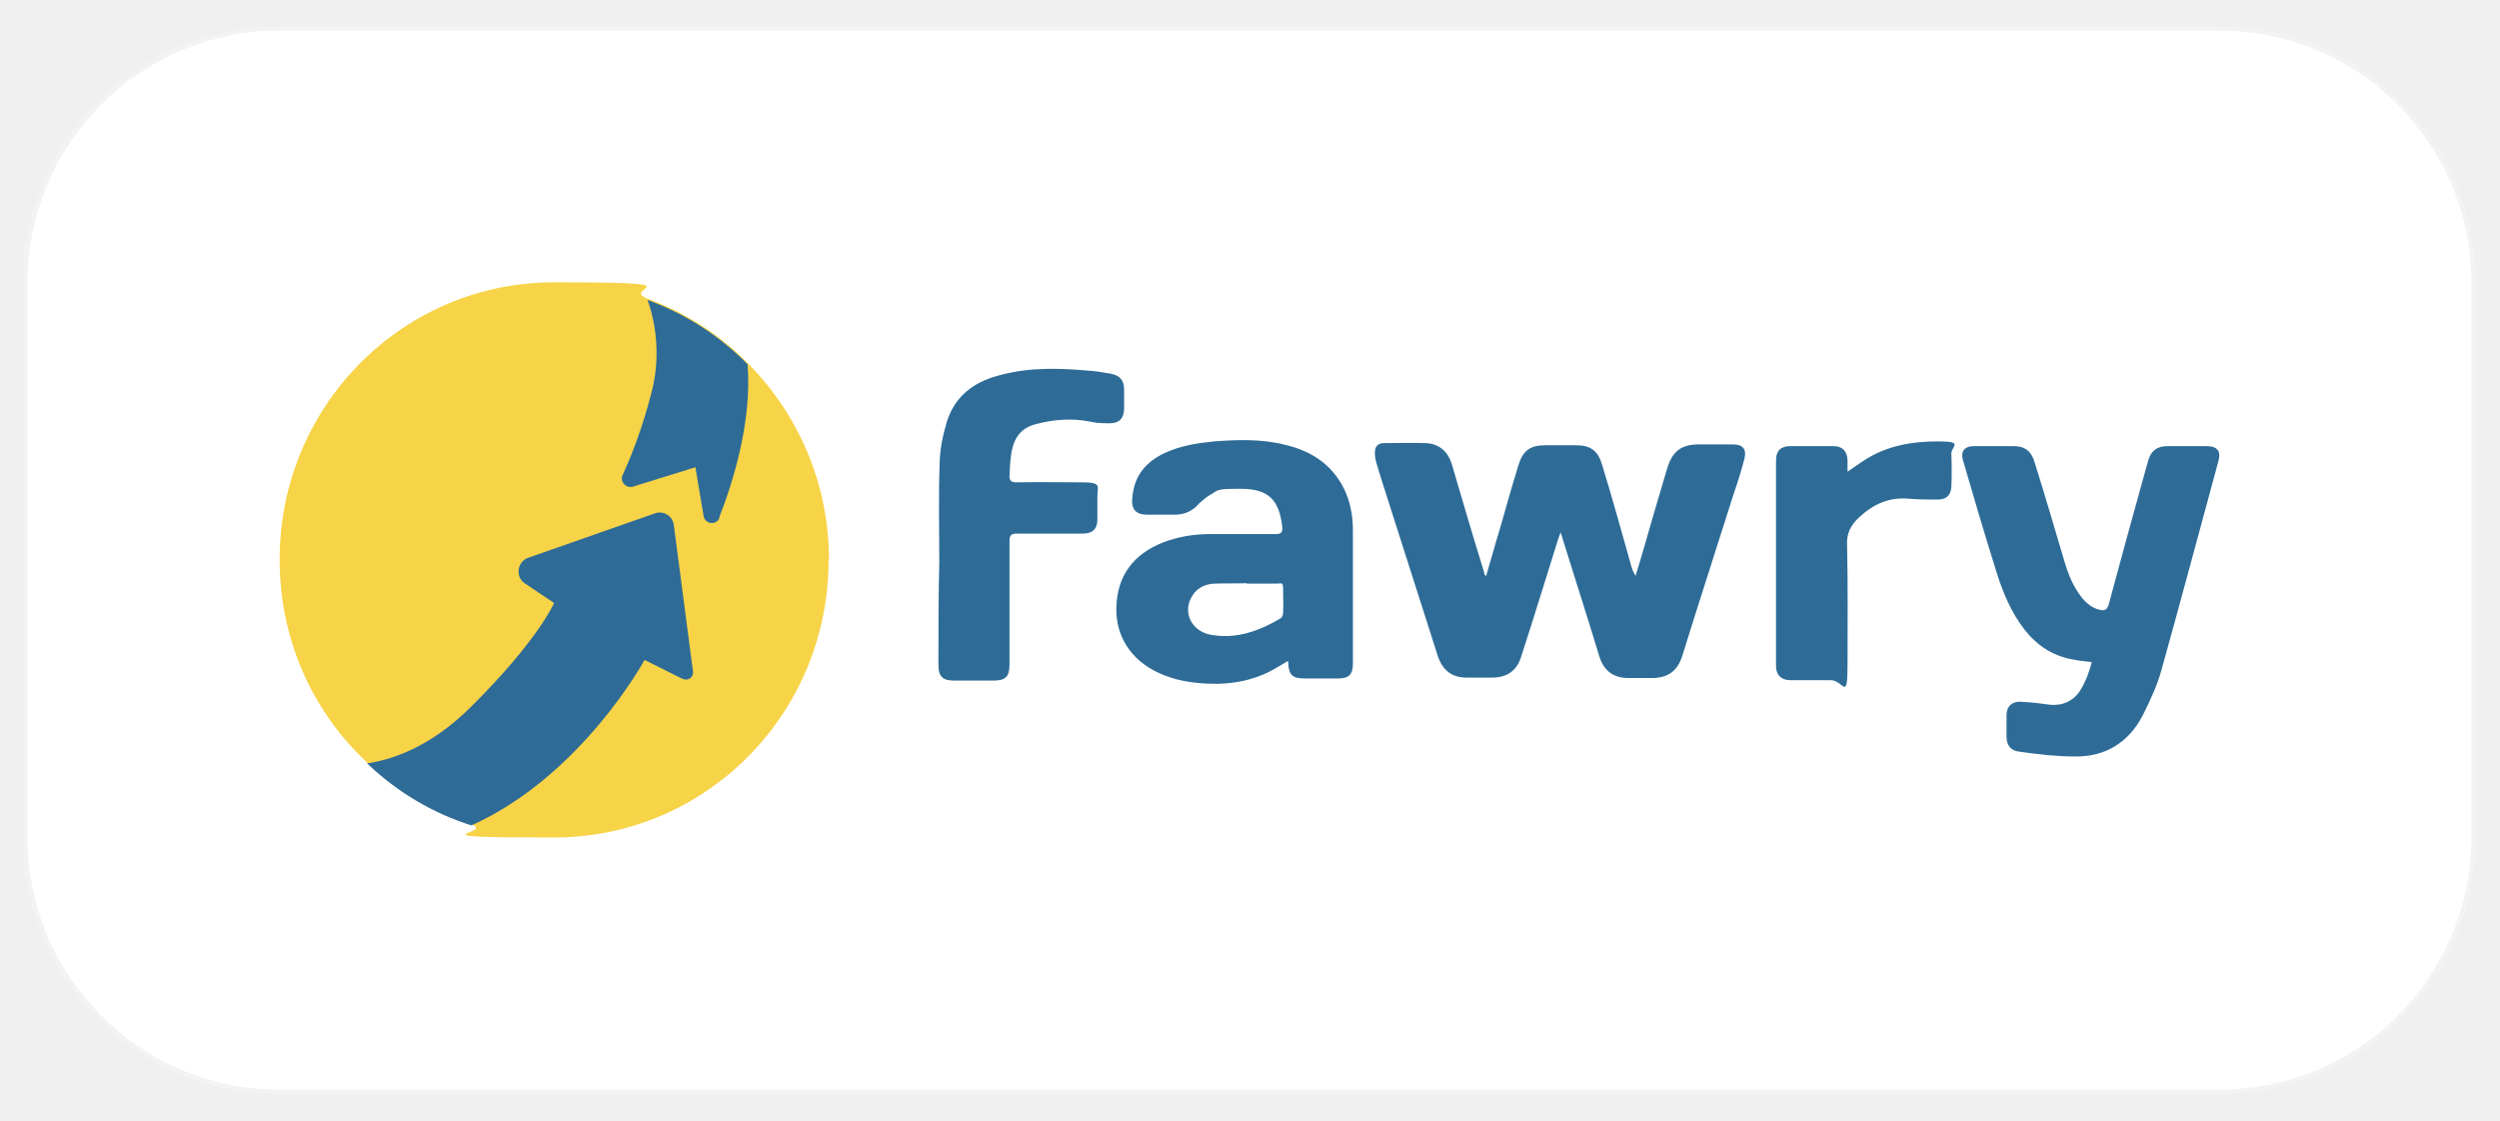
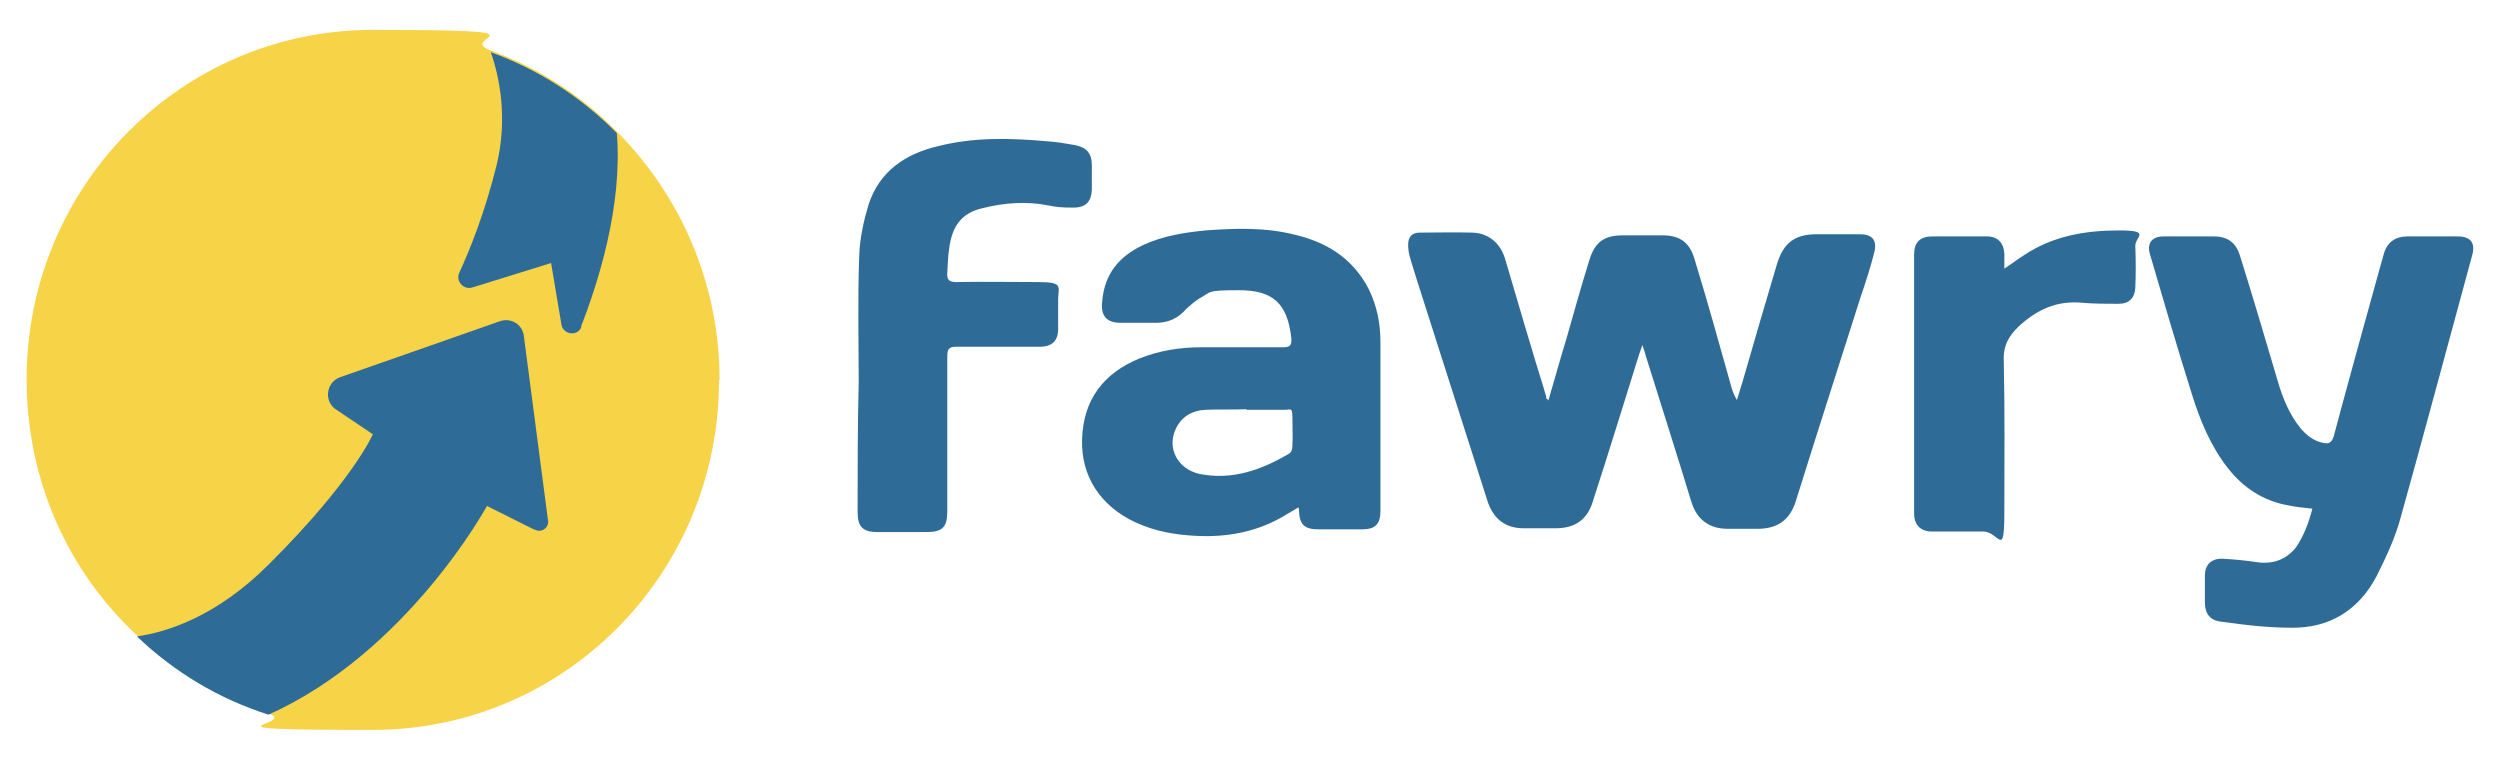
- <svg xmlns="http://www.w3.org/2000/svg" id="Layer_2" data-name="Layer 2" version="1.1" viewBox="210 370 580 260">
+ <svg xmlns="http://www.w3.org/2000/svg" id="Layer_2" data-name="Layer 2" version="1.1" viewBox="270 430 460 140">
  <defs>
    <style>
      .cls-1 {
        fill: #f7d347;
      }

      .cls-1, .cls-2, .cls-3 {
        stroke-width: 0px;
      }

      .cls-2 {
        fill: #2e6c97;
      }

      .cls-4 {
        fill: none;
        stroke: #f2f3f5;
      }

      .cls-3 {
        fill: #fff;
      }
    </style>
  </defs>
  <rect class="cls-3" x="215.9" y="376.6" width="568.2" height="246.7" rx="59" ry="59" />
  <path class="cls-2" d="M554.9,503.7c1.1-3.7,2.1-7.4,3.3-11.3,1.4-4.9,2.7-9.6,4.2-14.4,1-3.4,2.7-4.7,6.2-4.7h7.3c3.2,0,5,1.3,5.9,4.4,2.4,7.8,4.6,15.8,6.8,23.6.2.7.5,1.5,1,2.3.4-1.2.7-2.4,1.1-3.6,2-7,4.1-14.1,6.2-21.2,1.2-4.1,3.3-5.7,7.4-5.7h7.9c2.2,0,3.2,1,2.7,3.2-.7,2.8-1.6,5.6-2.5,8.2-4,12.6-8.1,25.3-12,37.8-1.1,3.4-3.3,4.9-6.7,5h-5.8c-3.4,0-5.7-1.7-6.7-5-2.7-8.9-5.6-17.9-8.4-26.9-.1-.5-.3-.9-.6-1.9-.3.8-.4,1.2-.6,1.7-2.8,8.9-5.6,18.1-8.5,27-1,3.4-3.3,5-6.8,5h-6c-3.3,0-5.4-1.7-6.5-4.7-4.4-13.7-8.7-27.3-13.1-41-.4-1.4-.9-2.8-1.3-4.3-.2-.7-.3-1.4-.3-2.2,0-1.4.7-2.2,2.1-2.2,3.3,0,6.5-.1,9.7,0,3,.1,5.1,1.9,6,4.7,2.4,8.1,4.7,16.1,7.2,24.1.1.5.3.9.4,1.4,0,.4,0,.4.2.4Z" />
  <path class="cls-2" d="M509,523.3c-.8.5-1.5.9-2.2,1.3-5.1,3.2-10.8,4.3-16.7,4-3.9-.2-7.5-.8-11.2-2.5-6.5-3-10-8.6-9.8-15.2.2-7.4,4-12.3,10.7-15,3.6-1.4,7.3-2,11.2-2h15.1c1.3,0,1.6-.4,1.5-1.7-.7-6.3-3.3-8.8-9.6-8.8s-5,.3-7.3,1.5c-.8.5-1.6,1.2-2.4,1.9-1.5,1.8-3.4,2.6-5.6,2.6h-6.5c-2.6,0-3.7-1.3-3.4-3.9.4-5.1,3.1-8.3,7.5-10.4,3.7-1.7,7.5-2.3,11.5-2.7,5.5-.4,11-.6,16.5.8,5.9,1.4,10.7,4.4,13.6,10.1,1.5,3.1,2.1,6.3,2.1,9.7v31c0,2.5-1,3.4-3.4,3.4h-7.9c-2.7,0-3.6-.8-3.7-3.6,0-.1,0-.3-.2-.7ZM499.3,505.3c-2.5.1-5,0-7.4.1-2.5.1-4.5,1.2-5.6,3.6-1.6,3.5.4,7.3,4.4,8.2,6,1.2,11.4-.7,16.6-3.8.3-.2.5-.8.5-1.3.1-1.8,0-3.6,0-5.4s-.4-1.3-1.3-1.3c-2.4,0-4.7,0-7.1,0Z" />
  <path class="cls-2" d="M695.5,523.6c-1.6-.2-3.1-.3-4.4-.6-4.6-.8-8.3-3.2-11.2-6.9-3.2-4.1-5.1-8.8-6.6-13.6-2.7-8.6-5.2-17.1-7.7-25.7-.6-2,.3-3.3,2.5-3.3h9.3c2.5,0,4.1,1.2,4.8,3.7,2.4,7.6,4.6,15.2,6.9,22.9.9,3.1,2.1,6.1,4.2,8.7,1.1,1.3,2.5,2.4,4.2,2.7,1,.2,1.5,0,1.9-1.2,2.7-10.1,5.5-20.2,8.3-30.3.3-1,.6-2.2.9-3.2.6-2.2,2.1-3.3,4.4-3.3h9.2c2.4,0,3.3,1.2,2.7,3.4-4.4,16.1-8.7,32.3-13.2,48.4-1,3.7-2.7,7.3-4.4,10.7-3.3,6.3-8.7,9.6-15.7,9.5-4.3,0-8.6-.5-12.8-1.1-2.1-.2-3.1-1.4-3.1-3.6v-4.9c0-1.9,1.1-3.1,3.1-3.1,2,.1,4.2.3,6.2.6,3,.5,5.5-.3,7.4-2.6,1.4-2,2.4-4.5,3.1-7.3Z" />
  <path class="cls-2" d="M428,500.4c0-7.8-.2-15.6.1-23.4.1-3.1.8-6.3,1.7-9.3,2-6.2,6.8-9.4,12.8-10.8,6.6-1.7,13.4-1.5,20.1-.9,1.7.1,3.4.4,5.1.7,2.1.4,3.1,1.5,3.1,3.7v4.5c-.1,2.2-1.1,3.3-3.4,3.3s-3.1-.1-4.6-.4c-4.1-.8-8.1-.5-12.1.5-3.9.9-5.7,3.3-6.2,7.8-.2,1.3-.2,2.8-.3,4.1-.1,1.2.3,1.7,1.6,1.7,5-.1,10.1,0,15.1,0s3.6.9,3.7,3.6v5c0,2.2-1.1,3.3-3.4,3.3h-15.4c-1.2,0-1.6.4-1.6,1.7v28.6c0,2.9-.9,3.8-3.8,3.8h-9c-2.7,0-3.7-.9-3.7-3.7,0-8.1,0-15.9.2-23.7Z" />
  <path class="cls-2" d="M638.7,479.5c1.5-1,2.7-1.9,3.8-2.6,5.3-3.5,11.2-4.5,17.4-4.5s2.8,1.2,3,3c.1,2.5.1,5.1,0,7.5-.1,1.9-1.1,3-3.1,3s-4.6,0-6.8-.2c-4.5-.4-8.1,1.2-11.5,4.3-2,1.9-3,3.8-2.8,6.7.2,9.1.1,18.2.1,27.3s-.9,3.8-3.9,3.8h-9.4c-2.1,0-3.3-1.2-3.3-3.3v-47.7c0-2.2,1.1-3.3,3.3-3.3h10.1c2,0,3.1,1.2,3.2,3.2v2.9Z" />
  <path class="cls-1" d="M402.3,500c0,35.6-28.5,64.3-63.7,64.3s-13.2-1-19.2-3c-9.1-2.9-17.3-7.8-24.2-14.4-12.6-11.7-20.3-28.4-20.3-47.1,0-35.6,28.5-64.3,63.7-64.3s14.9,1.3,21.7,3.8c8.8,3.2,16.7,8.3,23.2,14.9,11.7,11.8,18.9,27.9,18.9,45.7Z" />
  <path class="cls-2" d="M368.2,527.4l-8.6-4.3s-14.6,26.9-40.2,38.4c-9.1-2.9-17.3-7.8-24.2-14.4,5.6-.8,14.7-3.7,24.2-13.2,15.6-15.5,19.2-24,19.2-24l-6.7-4.5c-2.4-1.5-1.9-5.1.7-6l29.4-10.3c2-.7,4.2.6,4.4,2.8l4.4,33.6c.4,1.5-1.1,2.7-2.5,1.9Z" />
  <path class="cls-2" d="M377,490.1c-.7,1.9-3.4,1.5-3.7-.4l-1.9-11.3-14.5,4.5c-1.6.5-3.1-1.2-2.4-2.7,1.9-4.1,4.7-11,6.9-19.9,2-8.4.6-15.9-1.1-20.7,8.8,3.2,16.7,8.3,23.2,14.9,1.1,13.4-3.5,27.7-6.6,35.6Z" />
  <rect class="cls-4" x="215.9" y="376.6" width="568.2" height="246.7" rx="59" ry="59" />
</svg>
